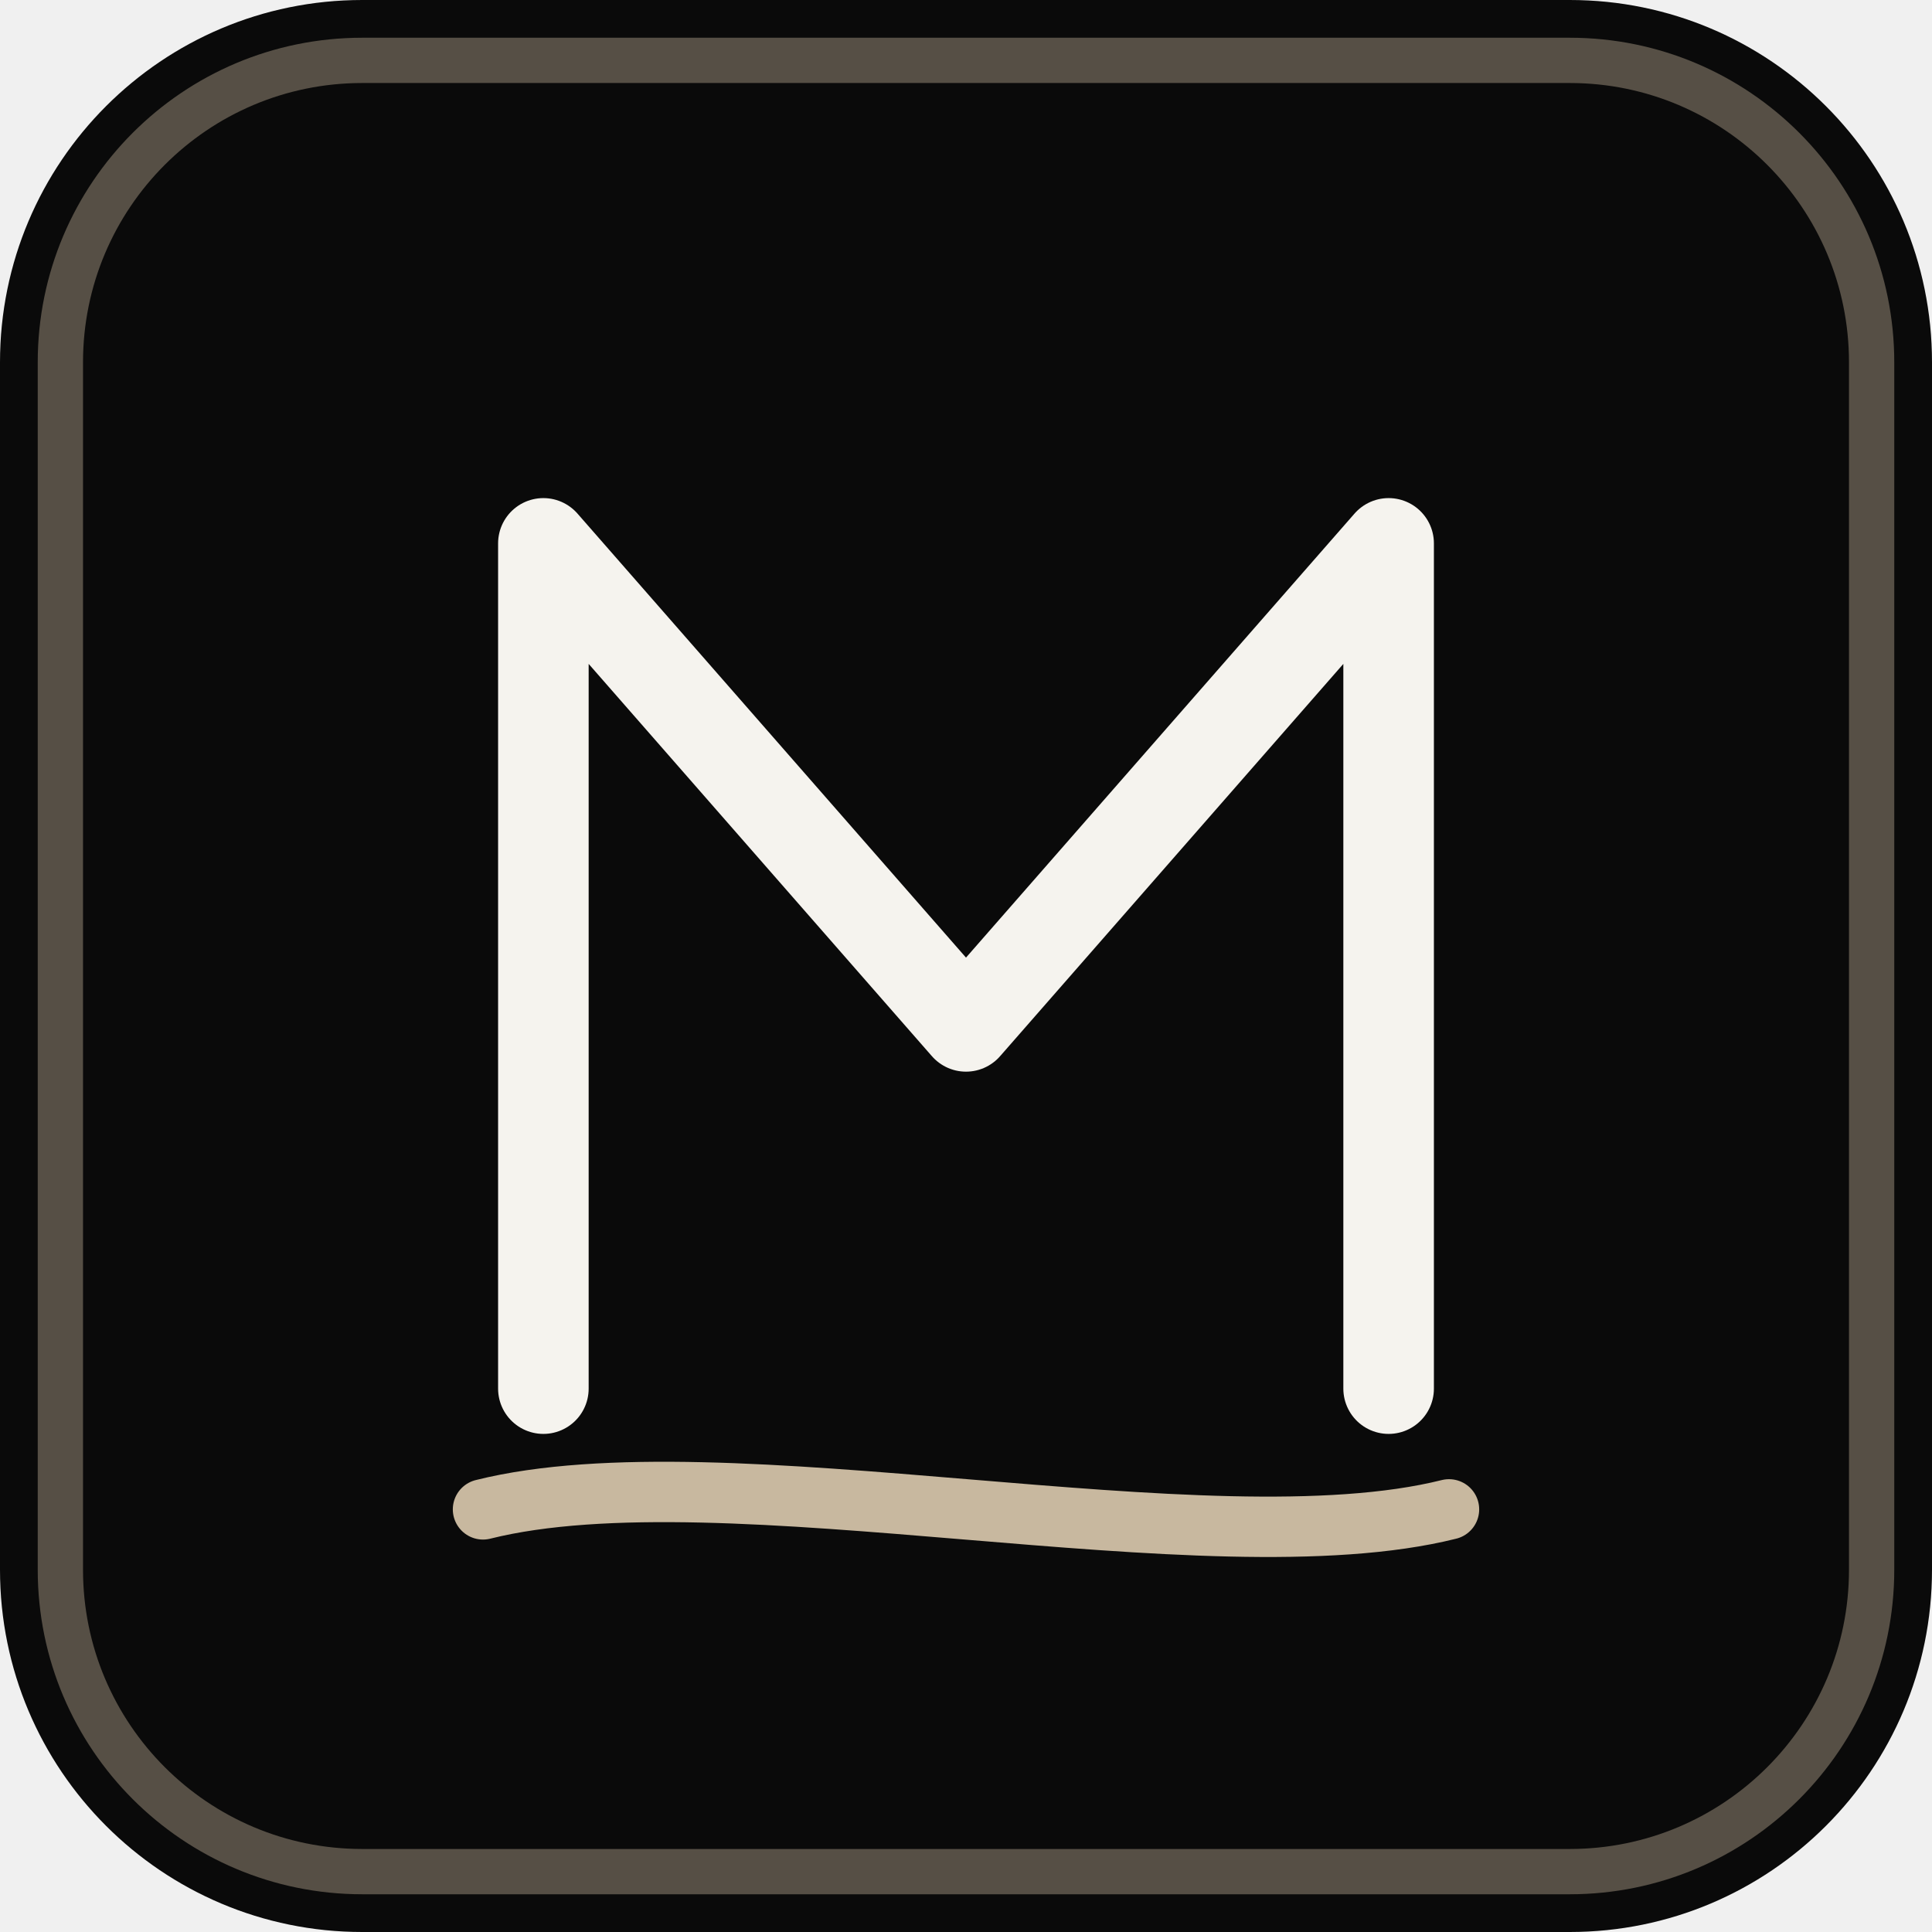
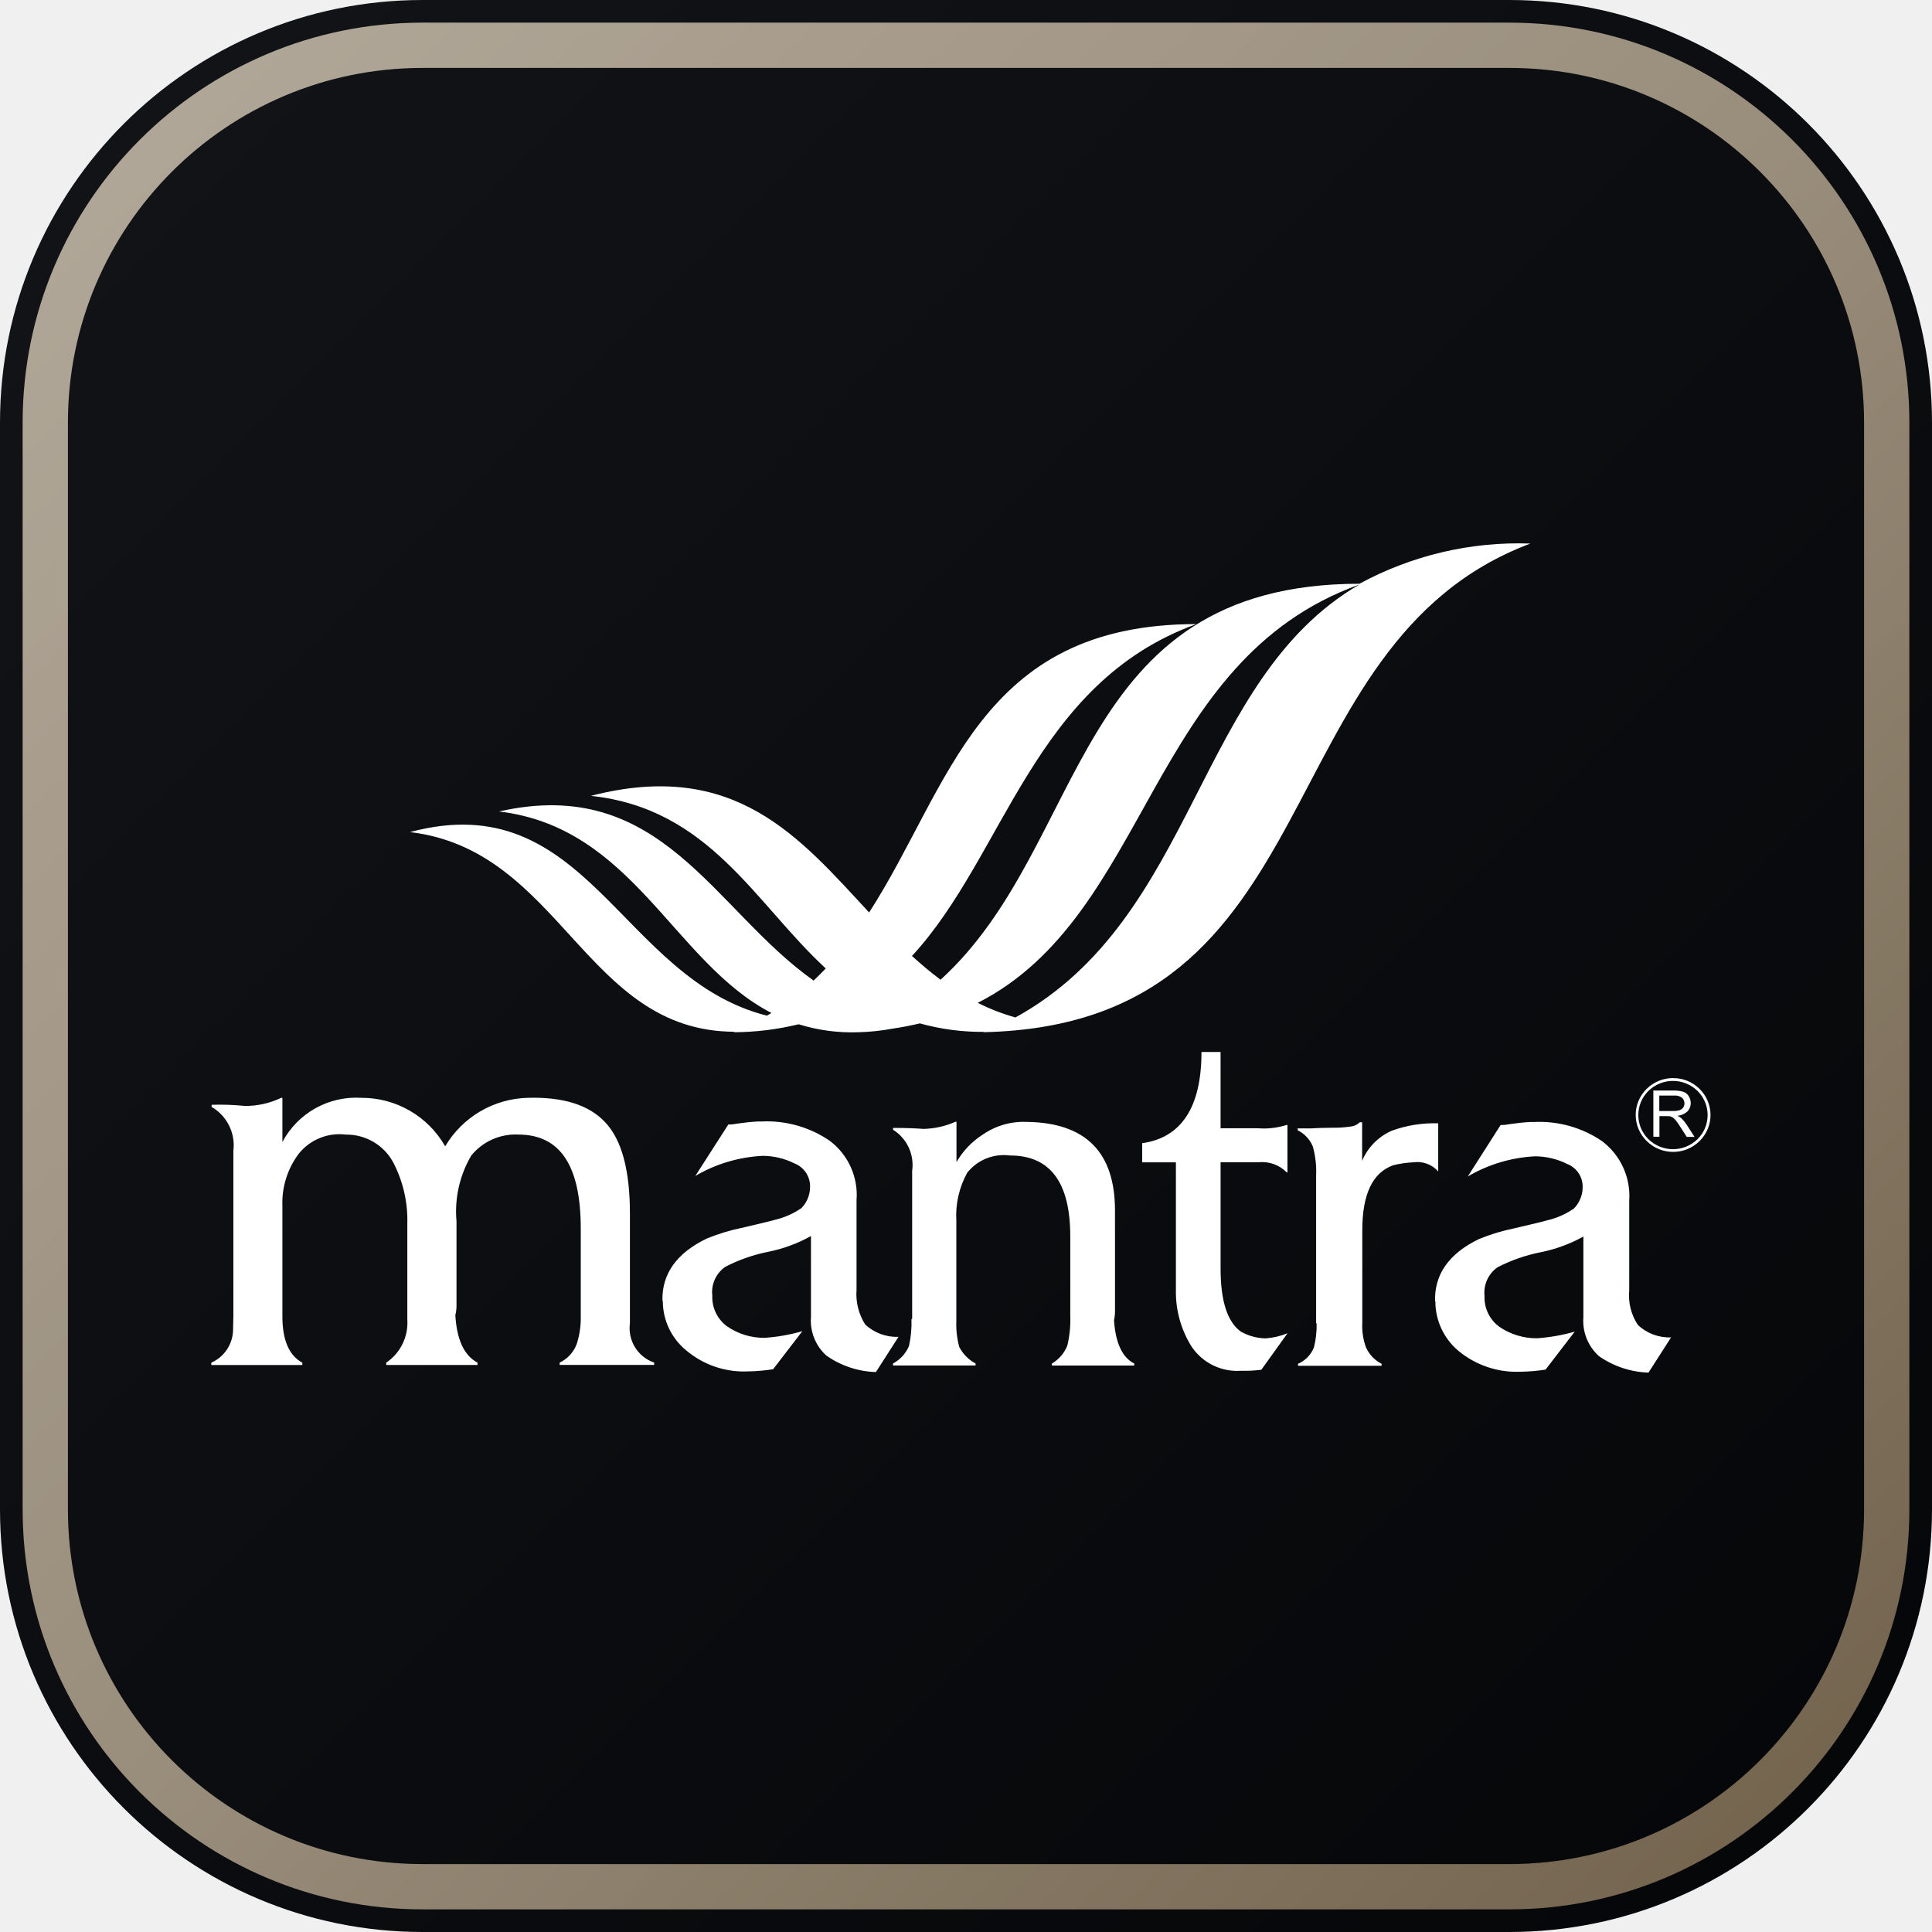
- <svg xmlns="http://www.w3.org/2000/svg" viewBox="0 0 64 64" fill="none">
-   <rect width="64" height="64" rx="12" fill="#0A0A0A" />
-   <rect x="2" y="2" width="60" height="60" rx="10" stroke="#C8B89F" stroke-width="1.5" stroke-opacity="0.4" />
-   <path d="M18 46V18L32 34L46 18V46" stroke="#F5F3EE" stroke-width="3" stroke-linecap="round" stroke-linejoin="round" />
-   <path d="M16 50C24 48 40 52 48 50" stroke="#C8B89F" stroke-width="2" stroke-linecap="round" />
+ <svg xmlns="http://www.w3.org/2000/svg" viewBox="0 0 128 128">
+   <defs>
+     <linearGradient id="meridian-bg" x1="0%" y1="0%" x2="100%" y2="100%">
+       <stop offset="0%" stop-color="#121418" />
+       <stop offset="100%" stop-color="#050608" />
+     </linearGradient>
+     <linearGradient id="meridian-gold" x1="0%" y1="0%" x2="100%" y2="100%">
+       <stop offset="0%" stop-color="#E8DAC5" />
+       <stop offset="50%" stop-color="#C8B89F" />
+       <stop offset="100%" stop-color="#958062" />
+     </linearGradient>
+   </defs>
+   <rect width="128" height="128" rx="28" fill="url(#meridian-bg)" />
+   <rect x="3" y="3" width="122" height="122" rx="25" stroke="url(#meridian-gold)" stroke-width="3" stroke-opacity="0.75" fill="none" />
+   <g transform="translate(14, 36) scale(0.98)" fill="#FFFFFF">
+     <path d="M37.553,31.927c-9.916-2.515-12.128-15.621-24.122-12.409C23.661,20.731,25.256,33,35.374,33.016a.547.547,0,0,1-.079.034,18.911,18.911,0,0,0,4.413-.539,12.1,12.1,0,0,0,4.009.539h.034A14.993,14.993,0,0,0,46.1,32.8c.618-.09,1.224-.213,1.8-.348a15.77,15.77,0,0,0,4.346.573l-.056.022C76.06,32.533,71.017,6.839,89.176.012A22.534,22.534,0,0,0,77.621,2.729C58.069,2.752,59.383,20.338,49.3,29.5c-.674-.505-1.314-1.044-1.932-1.606,6.3-6.817,8.187-18.439,19.225-22.437-14.722,0-16.62,10.983-22.123,19.495-4.705-5.076-9.074-10.4-18.81-7.883,8.029.853,11.073,7.232,15.879,11.668-.27.281-.539.55-.82.82-6.794-4.806-10.3-13.914-21.269-11.432C28.535,19.2,31.23,28.311,37.867,31.747c-.1.056-.2.124-.3.18m59.922,8.2V36.991h1.393a2.171,2.171,0,0,1,.651.09.684.684,0,0,1,.348.292.884.884,0,0,1,.135.472.789.789,0,0,1-.225.561,1.148,1.148,0,0,1-.674.292,1.223,1.223,0,0,1,.258.157,2.44,2.44,0,0,1,.348.416l.55.853h-.528l-.416-.651q-.185-.286-.3-.438a1.278,1.278,0,0,0-.213-.213,1,1,0,0,0-.191-.09c-.079,0-.157-.011-.236-.011H97.9v1.393h-.4Zm.427-1.752h.9a1.5,1.5,0,0,0,.449-.056.465.465,0,0,0,.247-.191.482.482,0,0,0,.079-.281.5.5,0,0,0-.168-.371.774.774,0,0,0-.517-.146H97.89v1.033Zm.91-2.224a2.514,2.514,0,0,1,1.786.73,2.467,2.467,0,0,1,.034,3.492l-.034.034a2.542,2.542,0,0,1-3.571,0A2.467,2.467,0,0,1,97,36.913l.034-.034a2.533,2.533,0,0,1,1.786-.73m1.651.865a2.373,2.373,0,0,0-3.313,0,2.288,2.288,0,0,0-.034,3.234l.034.034a2.373,2.373,0,0,0,3.313,0,2.288,2.288,0,0,0,.034-3.234l-.034-.034m-98.98,15.1V41.068A3,3,0,0,0,.022,38.1v-.146a16.853,16.853,0,0,1,2.257.079,5.611,5.611,0,0,0,2.448-.55h.079v2.987a5.644,5.644,0,0,1,5.334-2.987,6.491,6.491,0,0,1,5.671,3.279,6.681,6.681,0,0,1,5.581-3.279c2.381-.067,4.133.472,5.233,1.651C27.749,40.315,28.3,42.393,28.3,45.3v7.423a2.462,2.462,0,0,0,1.64,2.661v.157h-6.39v-.157a2.263,2.263,0,0,0,1.168-1.3,5.769,5.769,0,0,0,.258-1.909V46.312c0-4.245-1.392-6.345-4.222-6.345a3.855,3.855,0,0,0-3.178,1.415,7.475,7.475,0,0,0-1,4.458v5.694a2.5,2.5,0,0,1-.079.64c.1,1.684.606,2.74,1.5,3.212v.157H11.825v-.157a3.245,3.245,0,0,0,1.426-2.909V46a8.468,8.468,0,0,0-.966-4.177,3.586,3.586,0,0,0-3.178-1.853,3.528,3.528,0,0,0-3.178,1.269,5.531,5.531,0,0,0-1.123,3.571v7.457c0,1.595.449,2.639,1.348,3.122v.157H0v-.157a2.47,2.47,0,0,0,1.471-2.291l.022-1Zm29.007-.91Q30.433,48.48,33.487,47a13.177,13.177,0,0,1,2.347-.719c1.078-.247,1.92-.449,2.527-.618a5.278,5.278,0,0,0,1.527-.719,2.039,2.039,0,0,0,.4-.573,2.068,2.068,0,0,0,.191-.865,1.659,1.659,0,0,0-1.044-1.583,4.848,4.848,0,0,0-2.167-.517,9.978,9.978,0,0,0-4.548,1.359l2.235-3.481a1.926,1.926,0,0,0,.505-.045c.191-.022.427-.056.618-.079s.371-.045.55-.056a4.883,4.883,0,0,1,.573-.022,7.525,7.525,0,0,1,4.6,1.3,4.581,4.581,0,0,1,1.819,4.032v6.042A3.837,3.837,0,0,0,44.2,52.8a3.113,3.113,0,0,0,2.257.842l-1.527,2.381a6.146,6.146,0,0,1-3.346-1.112,3.187,3.187,0,0,1-1.044-2.628V46.829A10.023,10.023,0,0,1,37.62,47.9a10.81,10.81,0,0,0-2.875,1.011,2.077,2.077,0,0,0-.876,1.943,2.451,2.451,0,0,0,.966,2.055,4.385,4.385,0,0,0,2.572.8,12.252,12.252,0,0,0,2.549-.449l-1.976,2.572a12.183,12.183,0,0,1-1.684.146,6.041,6.041,0,0,1-4.166-1.4,4.3,4.3,0,0,1-1.606-3.358m16.856,1.213V42.427a2.812,2.812,0,0,0-1.291-2.785v-.124c1,0,1.673.034,2.044.067A5.6,5.6,0,0,0,50.31,39.1h.067v2.729a5.421,5.421,0,0,1,1.8-1.875,4.821,4.821,0,0,1,2.942-.842q5.98.067,5.974,6v6.805a2.614,2.614,0,0,1-.067.6c.1,1.516.55,2.515,1.37,2.931v.135h-5.57v-.135a2.452,2.452,0,0,0,1.044-1.213,7.467,7.467,0,0,0,.2-2V46.851q0-5.475-4.076-5.469a3.164,3.164,0,0,0-2.886,1.157,5.978,5.978,0,0,0-.741,3.257v6.783a5.759,5.759,0,0,0,.2,1.752,2.628,2.628,0,0,0,1.1,1.112v.135H46.087v-.135a2.4,2.4,0,0,0,1.078-1.179,7.09,7.09,0,0,0,.168-1.819m17.878-2.021v-8.58h-2.28V40.551c2.65-.371,4.009-2.437,4.009-6.165h1.291v5.154h2.5a5.138,5.138,0,0,0,1.976-.225h.045v3.212h-.045a2.333,2.333,0,0,0-1.932-.685H68.232V49.03c0,2.19.46,3.616,1.381,4.267a3.565,3.565,0,0,0,1.651.449,4.831,4.831,0,0,0,1.494-.348l-1.774,2.471a9.409,9.409,0,0,1-1.37.067A3.711,3.711,0,0,1,66.29,54.33a6.931,6.931,0,0,1-1.078-3.9m9.478,2.3V42.764a6.327,6.327,0,0,0-.225-2,2.148,2.148,0,0,0-1.022-1.089v-.124h.876c.393-.022.876-.045,1.426-.045a7.942,7.942,0,0,0,1.269-.079,1.027,1.027,0,0,0,.629-.292H77.8v2.605A3.868,3.868,0,0,1,79.822,39.7a8.463,8.463,0,0,1,3.122-.494V42.46a1.878,1.878,0,0,0-1.673-.618,7.08,7.08,0,0,0-1.37.2c-1.392.494-2.1,1.965-2.089,4.436v6.2a4.242,4.242,0,0,0,.247,1.673,2.306,2.306,0,0,0,1.056,1.112V55.6H73.466v-.135a2.014,2.014,0,0,0,1.078-1.112,6.09,6.09,0,0,0,.18-1.628m8.007-1.482c-.056-1.819.943-3.234,2.965-4.211a13.293,13.293,0,0,1,2.358-.719c1.078-.247,1.92-.449,2.527-.618a5.278,5.278,0,0,0,1.527-.719,1.89,1.89,0,0,0,.4-.573,1.918,1.918,0,0,0,.2-.865,1.643,1.643,0,0,0-1.044-1.583,4.9,4.9,0,0,0-2.179-.517A9.978,9.978,0,0,0,84.942,42.8l2.224-3.481a2.011,2.011,0,0,0,.517-.045c.191-.022.416-.056.618-.079.18-.022.359-.045.55-.056a5.076,5.076,0,0,1,.584-.022,7.513,7.513,0,0,1,4.593,1.3,4.645,4.645,0,0,1,1.83,4.032V50.49a3.613,3.613,0,0,0,.584,2.347,3.087,3.087,0,0,0,2.246.842L97.16,56.06a6.176,6.176,0,0,1-3.346-1.112,3.2,3.2,0,0,1-1.056-2.628V46.862a10.023,10.023,0,0,1-2.92,1.067,11.026,11.026,0,0,0-2.886,1.011,2.1,2.1,0,0,0-.876,1.943,2.451,2.451,0,0,0,.966,2.055,4.419,4.419,0,0,0,2.583.8,12.252,12.252,0,0,0,2.549-.449L90.2,55.858A12.183,12.183,0,0,1,88.513,56a6.153,6.153,0,0,1-4.189-1.4,4.353,4.353,0,0,1-1.572-3.358M54.364,32.05a14.082,14.082,0,0,1-2.549-.988C63.516,25.11,63.3,7.929,77.609,2.785,66.548,9.231,66.627,25.3,54.364,32.05m-8.377-.056c.079-.045.146-.09.213-.124a15.349,15.349,0,0,1-2.111-1.145c-.213.135-.438.27-.674.393a13.781,13.781,0,0,0,2.56.876" />
+   </g>
</svg>
